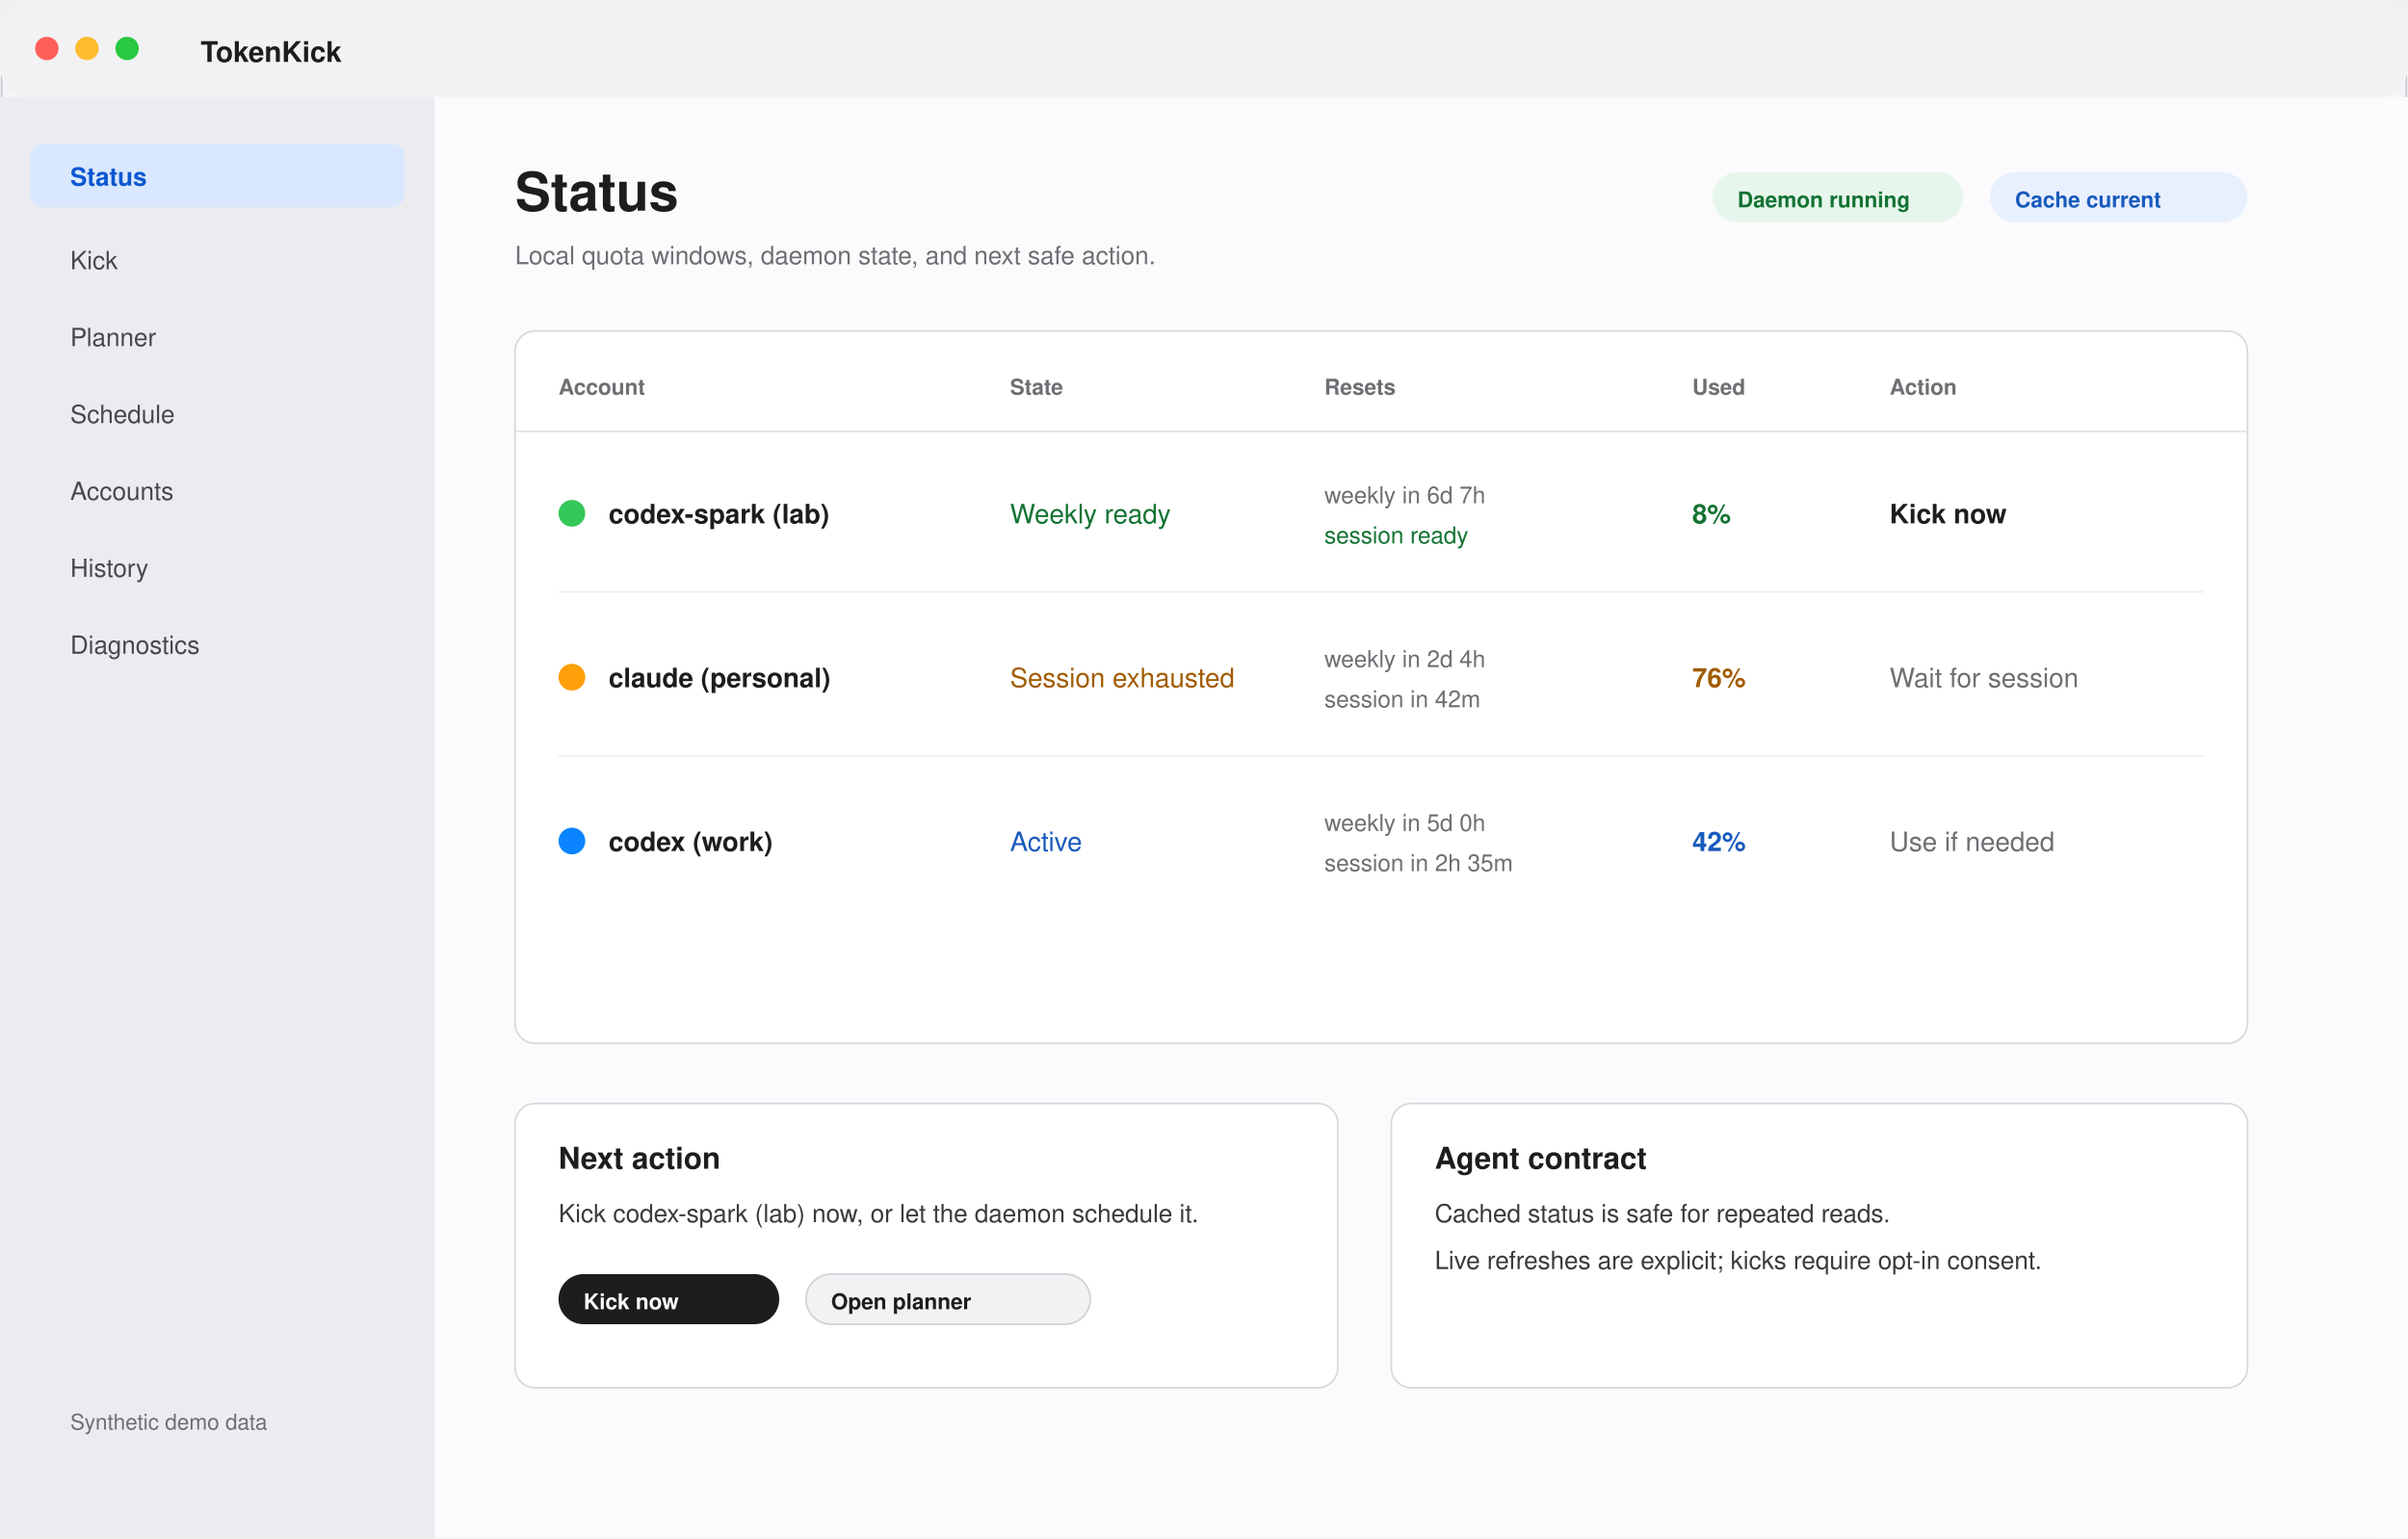
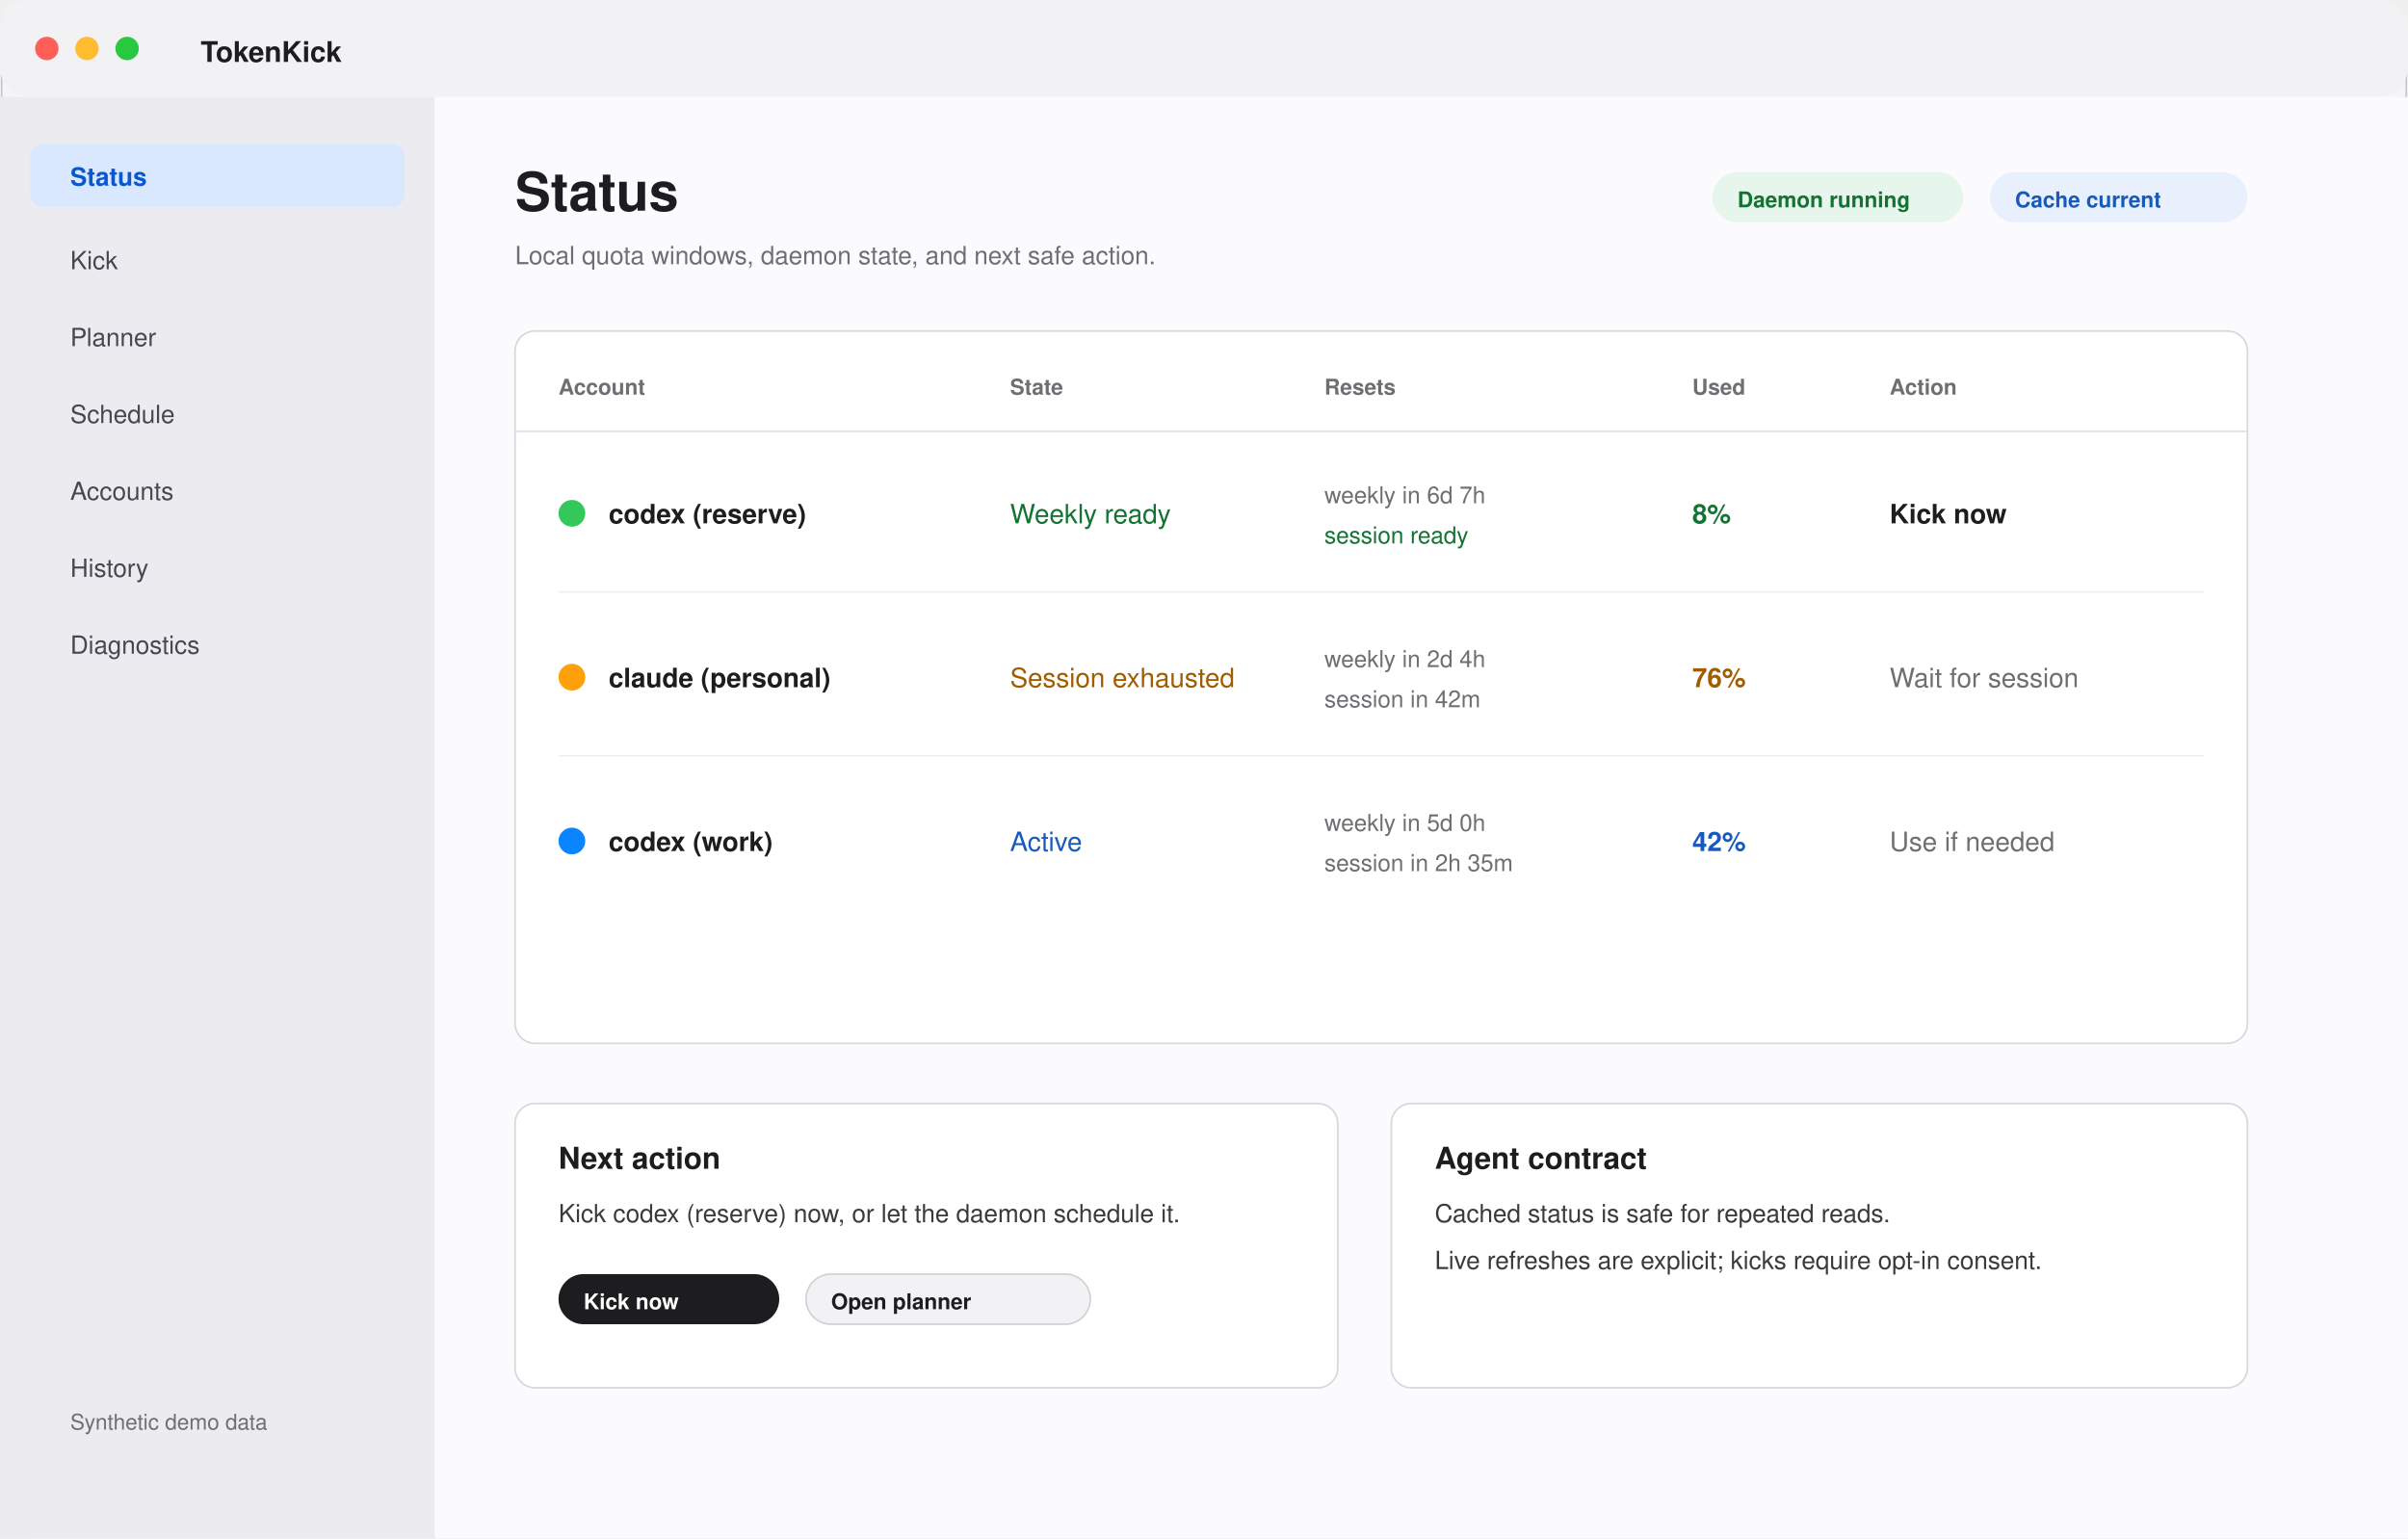
<svg xmlns="http://www.w3.org/2000/svg" width="1440" height="920" viewBox="0 0 1440 920">
  <rect width="1440" height="920" rx="18" fill="#f5f5f7" />
  <rect x="1" y="1" width="1438" height="918" rx="18" fill="none" stroke="#c7c7cc" />
  <rect x="0" y="0" width="1440" height="58" rx="18" fill="#f2f2f4" />
  <circle cx="28" cy="29" r="7" fill="#ff5f57" />
  <circle cx="52" cy="29" r="7" fill="#febc2e" />
  <circle cx="76" cy="29" r="7" fill="#28c840" />
  <text x="120" y="37" font-size="17" font-weight="700" fill="#1d1d1f" font-family="-apple-system, BlinkMacSystemFont, Helvetica, Arial, sans-serif">TokenKick</text>
  <rect x="0" y="58" width="260" height="862" fill="#ececf0" />
  <rect x="18" y="86" width="224" height="38" rx="8" fill="#d9e8ff" />
  <text x="42" y="111" font-size="15" font-weight="700" fill="#0b57d0" font-family="-apple-system, BlinkMacSystemFont, Helvetica, Arial, sans-serif">Status</text>
  <text x="42" y="161" font-size="15" font-weight="400" fill="#47474f" font-family="-apple-system, BlinkMacSystemFont, Helvetica, Arial, sans-serif">Kick</text>
  <text x="42" y="207" font-size="15" font-weight="400" fill="#47474f" font-family="-apple-system, BlinkMacSystemFont, Helvetica, Arial, sans-serif">Planner</text>
  <text x="42" y="253" font-size="15" font-weight="400" fill="#47474f" font-family="-apple-system, BlinkMacSystemFont, Helvetica, Arial, sans-serif">Schedule</text>
  <text x="42" y="299" font-size="15" font-weight="400" fill="#47474f" font-family="-apple-system, BlinkMacSystemFont, Helvetica, Arial, sans-serif">Accounts</text>
  <text x="42" y="345" font-size="15" font-weight="400" fill="#47474f" font-family="-apple-system, BlinkMacSystemFont, Helvetica, Arial, sans-serif">History</text>
  <text x="42" y="391" font-size="15" font-weight="400" fill="#47474f" font-family="-apple-system, BlinkMacSystemFont, Helvetica, Arial, sans-serif">Diagnostics</text>
  <text x="42" y="855" font-size="13" font-weight="400" fill="#6e6e73" font-family="-apple-system, BlinkMacSystemFont, Helvetica, Arial, sans-serif">Synthetic demo data</text>
  <rect x="260" y="58" width="1180" height="862" fill="#fbfbfd" />
  <text x="308" y="126" font-size="32" font-weight="750" fill="#1d1d1f" font-family="-apple-system, BlinkMacSystemFont, Helvetica, Arial, sans-serif">Status</text>
  <text x="308" y="158" font-size="15" font-weight="400" fill="#6e6e73" font-family="-apple-system, BlinkMacSystemFont, Helvetica, Arial, sans-serif">Local quota windows, daemon state, and next safe action.</text>
  <rect x="1024" y="103" width="150" height="30" rx="15" fill="#e7f6ec" stroke="none" />
  <text x="1039" y="124" font-size="13" font-weight="600" fill="#137333" font-family="-apple-system, BlinkMacSystemFont, Helvetica, Arial, sans-serif">Daemon running</text>
  <rect x="1190" y="103" width="154" height="30" rx="15" fill="#e8f0fe" stroke="none" />
  <text x="1205" y="124" font-size="13" font-weight="600" fill="#185abc" font-family="-apple-system, BlinkMacSystemFont, Helvetica, Arial, sans-serif">Cache current</text>
  <rect x="308" y="198" width="1036" height="426" rx="12" fill="#ffffff" stroke="#d7d7dc" />
  <text x="334" y="236" font-size="13" font-weight="700" fill="#6e6e73" font-family="-apple-system, BlinkMacSystemFont, Helvetica, Arial, sans-serif">Account</text>
  <text x="604" y="236" font-size="13" font-weight="700" fill="#6e6e73" font-family="-apple-system, BlinkMacSystemFont, Helvetica, Arial, sans-serif">State</text>
  <text x="792" y="236" font-size="13" font-weight="700" fill="#6e6e73" font-family="-apple-system, BlinkMacSystemFont, Helvetica, Arial, sans-serif">Resets</text>
  <text x="1012" y="236" font-size="13" font-weight="700" fill="#6e6e73" font-family="-apple-system, BlinkMacSystemFont, Helvetica, Arial, sans-serif">Used</text>
  <text x="1130" y="236" font-size="13" font-weight="700" fill="#6e6e73" font-family="-apple-system, BlinkMacSystemFont, Helvetica, Arial, sans-serif">Action</text>
  <line x1="308" y1="258" x2="1344" y2="258" stroke="#e1e1e6" />
  <circle cx="342" cy="307" r="8" fill="#34c759" />
-   <text x="364" y="313" font-size="16" font-weight="650" fill="#1d1d1f" font-family="-apple-system, BlinkMacSystemFont, Helvetica, Arial, sans-serif">codex-spark (lab)</text>
+   <text x="364" y="313" font-size="16" font-weight="650" fill="#1d1d1f" font-family="-apple-system, BlinkMacSystemFont, Helvetica, Arial, sans-serif">codex (reserve)</text>
  <text x="604" y="313" font-size="16" font-weight="400" fill="#137333" font-family="-apple-system, BlinkMacSystemFont, Helvetica, Arial, sans-serif">Weekly ready</text>
  <text x="792" y="301" font-size="14" font-weight="400" fill="#6e6e73" font-family="-apple-system, BlinkMacSystemFont, Helvetica, Arial, sans-serif">weekly in 6d 7h</text>
  <text x="792" y="325" font-size="14" font-weight="400" fill="#137333" font-family="-apple-system, BlinkMacSystemFont, Helvetica, Arial, sans-serif">session ready</text>
  <text x="1012" y="313" font-size="16" font-weight="650" fill="#137333" font-family="-apple-system, BlinkMacSystemFont, Helvetica, Arial, sans-serif">8%</text>
  <text x="1130" y="313" font-size="16" font-weight="650" fill="#1d1d1f" font-family="-apple-system, BlinkMacSystemFont, Helvetica, Arial, sans-serif">Kick now</text>
  <line x1="334" y1="354" x2="1318" y2="354" stroke="#eeeeF2" />
  <circle cx="342" cy="405" r="8" fill="#ff9f0a" />
  <text x="364" y="411" font-size="16" font-weight="650" fill="#1d1d1f" font-family="-apple-system, BlinkMacSystemFont, Helvetica, Arial, sans-serif">claude (personal)</text>
  <text x="604" y="411" font-size="16" font-weight="400" fill="#a15c00" font-family="-apple-system, BlinkMacSystemFont, Helvetica, Arial, sans-serif">Session exhausted</text>
  <text x="792" y="399" font-size="14" font-weight="400" fill="#6e6e73" font-family="-apple-system, BlinkMacSystemFont, Helvetica, Arial, sans-serif">weekly in 2d 4h</text>
  <text x="792" y="423" font-size="14" font-weight="400" fill="#6e6e73" font-family="-apple-system, BlinkMacSystemFont, Helvetica, Arial, sans-serif">session in 42m</text>
  <text x="1012" y="411" font-size="16" font-weight="650" fill="#a15c00" font-family="-apple-system, BlinkMacSystemFont, Helvetica, Arial, sans-serif">76%</text>
  <text x="1130" y="411" font-size="16" font-weight="400" fill="#6e6e73" font-family="-apple-system, BlinkMacSystemFont, Helvetica, Arial, sans-serif">Wait for session</text>
  <line x1="334" y1="452" x2="1318" y2="452" stroke="#eeeeF2" />
  <circle cx="342" cy="503" r="8" fill="#0a84ff" />
  <text x="364" y="509" font-size="16" font-weight="650" fill="#1d1d1f" font-family="-apple-system, BlinkMacSystemFont, Helvetica, Arial, sans-serif">codex (work)</text>
  <text x="604" y="509" font-size="16" font-weight="400" fill="#185abc" font-family="-apple-system, BlinkMacSystemFont, Helvetica, Arial, sans-serif">Active</text>
  <text x="792" y="497" font-size="14" font-weight="400" fill="#6e6e73" font-family="-apple-system, BlinkMacSystemFont, Helvetica, Arial, sans-serif">weekly in 5d 0h</text>
  <text x="792" y="521" font-size="14" font-weight="400" fill="#6e6e73" font-family="-apple-system, BlinkMacSystemFont, Helvetica, Arial, sans-serif">session in 2h 35m</text>
  <text x="1012" y="509" font-size="16" font-weight="650" fill="#185abc" font-family="-apple-system, BlinkMacSystemFont, Helvetica, Arial, sans-serif">42%</text>
  <text x="1130" y="509" font-size="16" font-weight="400" fill="#6e6e73" font-family="-apple-system, BlinkMacSystemFont, Helvetica, Arial, sans-serif">Use if needed</text>
  <rect x="308" y="660" width="492" height="170" rx="12" fill="#ffffff" stroke="#d7d7dc" />
  <text x="334" y="699" font-size="18" font-weight="750" fill="#1d1d1f" font-family="-apple-system, BlinkMacSystemFont, Helvetica, Arial, sans-serif">Next action</text>
-   <text x="334" y="731" font-size="15" font-weight="400" fill="#3a3a3c" font-family="-apple-system, BlinkMacSystemFont, Helvetica, Arial, sans-serif">Kick codex-spark (lab) now, or let the daemon schedule it.</text>
+   <text x="334" y="731" font-size="15" font-weight="400" fill="#3a3a3c" font-family="-apple-system, BlinkMacSystemFont, Helvetica, Arial, sans-serif">Kick codex (reserve) now, or let the daemon schedule it.</text>
  <rect x="334" y="762" width="132" height="30" rx="15" fill="#1d1d1f" stroke="none" />
  <text x="349" y="783" font-size="13" font-weight="600" fill="#ffffff" font-family="-apple-system, BlinkMacSystemFont, Helvetica, Arial, sans-serif">Kick now</text>
  <rect x="482" y="762" width="170" height="30" rx="15" fill="#f2f2f4" stroke="#d1d1d6" />
  <text x="497" y="783" font-size="13" font-weight="600" fill="#1d1d1f" font-family="-apple-system, BlinkMacSystemFont, Helvetica, Arial, sans-serif">Open planner</text>
  <rect x="832" y="660" width="512" height="170" rx="12" fill="#ffffff" stroke="#d7d7dc" />
  <text x="858" y="699" font-size="18" font-weight="750" fill="#1d1d1f" font-family="-apple-system, BlinkMacSystemFont, Helvetica, Arial, sans-serif">Agent contract</text>
  <text x="858" y="731" font-size="15" font-weight="400" fill="#3a3a3c" font-family="-apple-system, BlinkMacSystemFont, Helvetica, Arial, sans-serif">Cached status is safe for repeated reads.</text>
  <text x="858" y="759" font-size="15" font-weight="400" fill="#3a3a3c" font-family="-apple-system, BlinkMacSystemFont, Helvetica, Arial, sans-serif">Live refreshes are explicit; kicks require opt-in consent.</text>
</svg>
